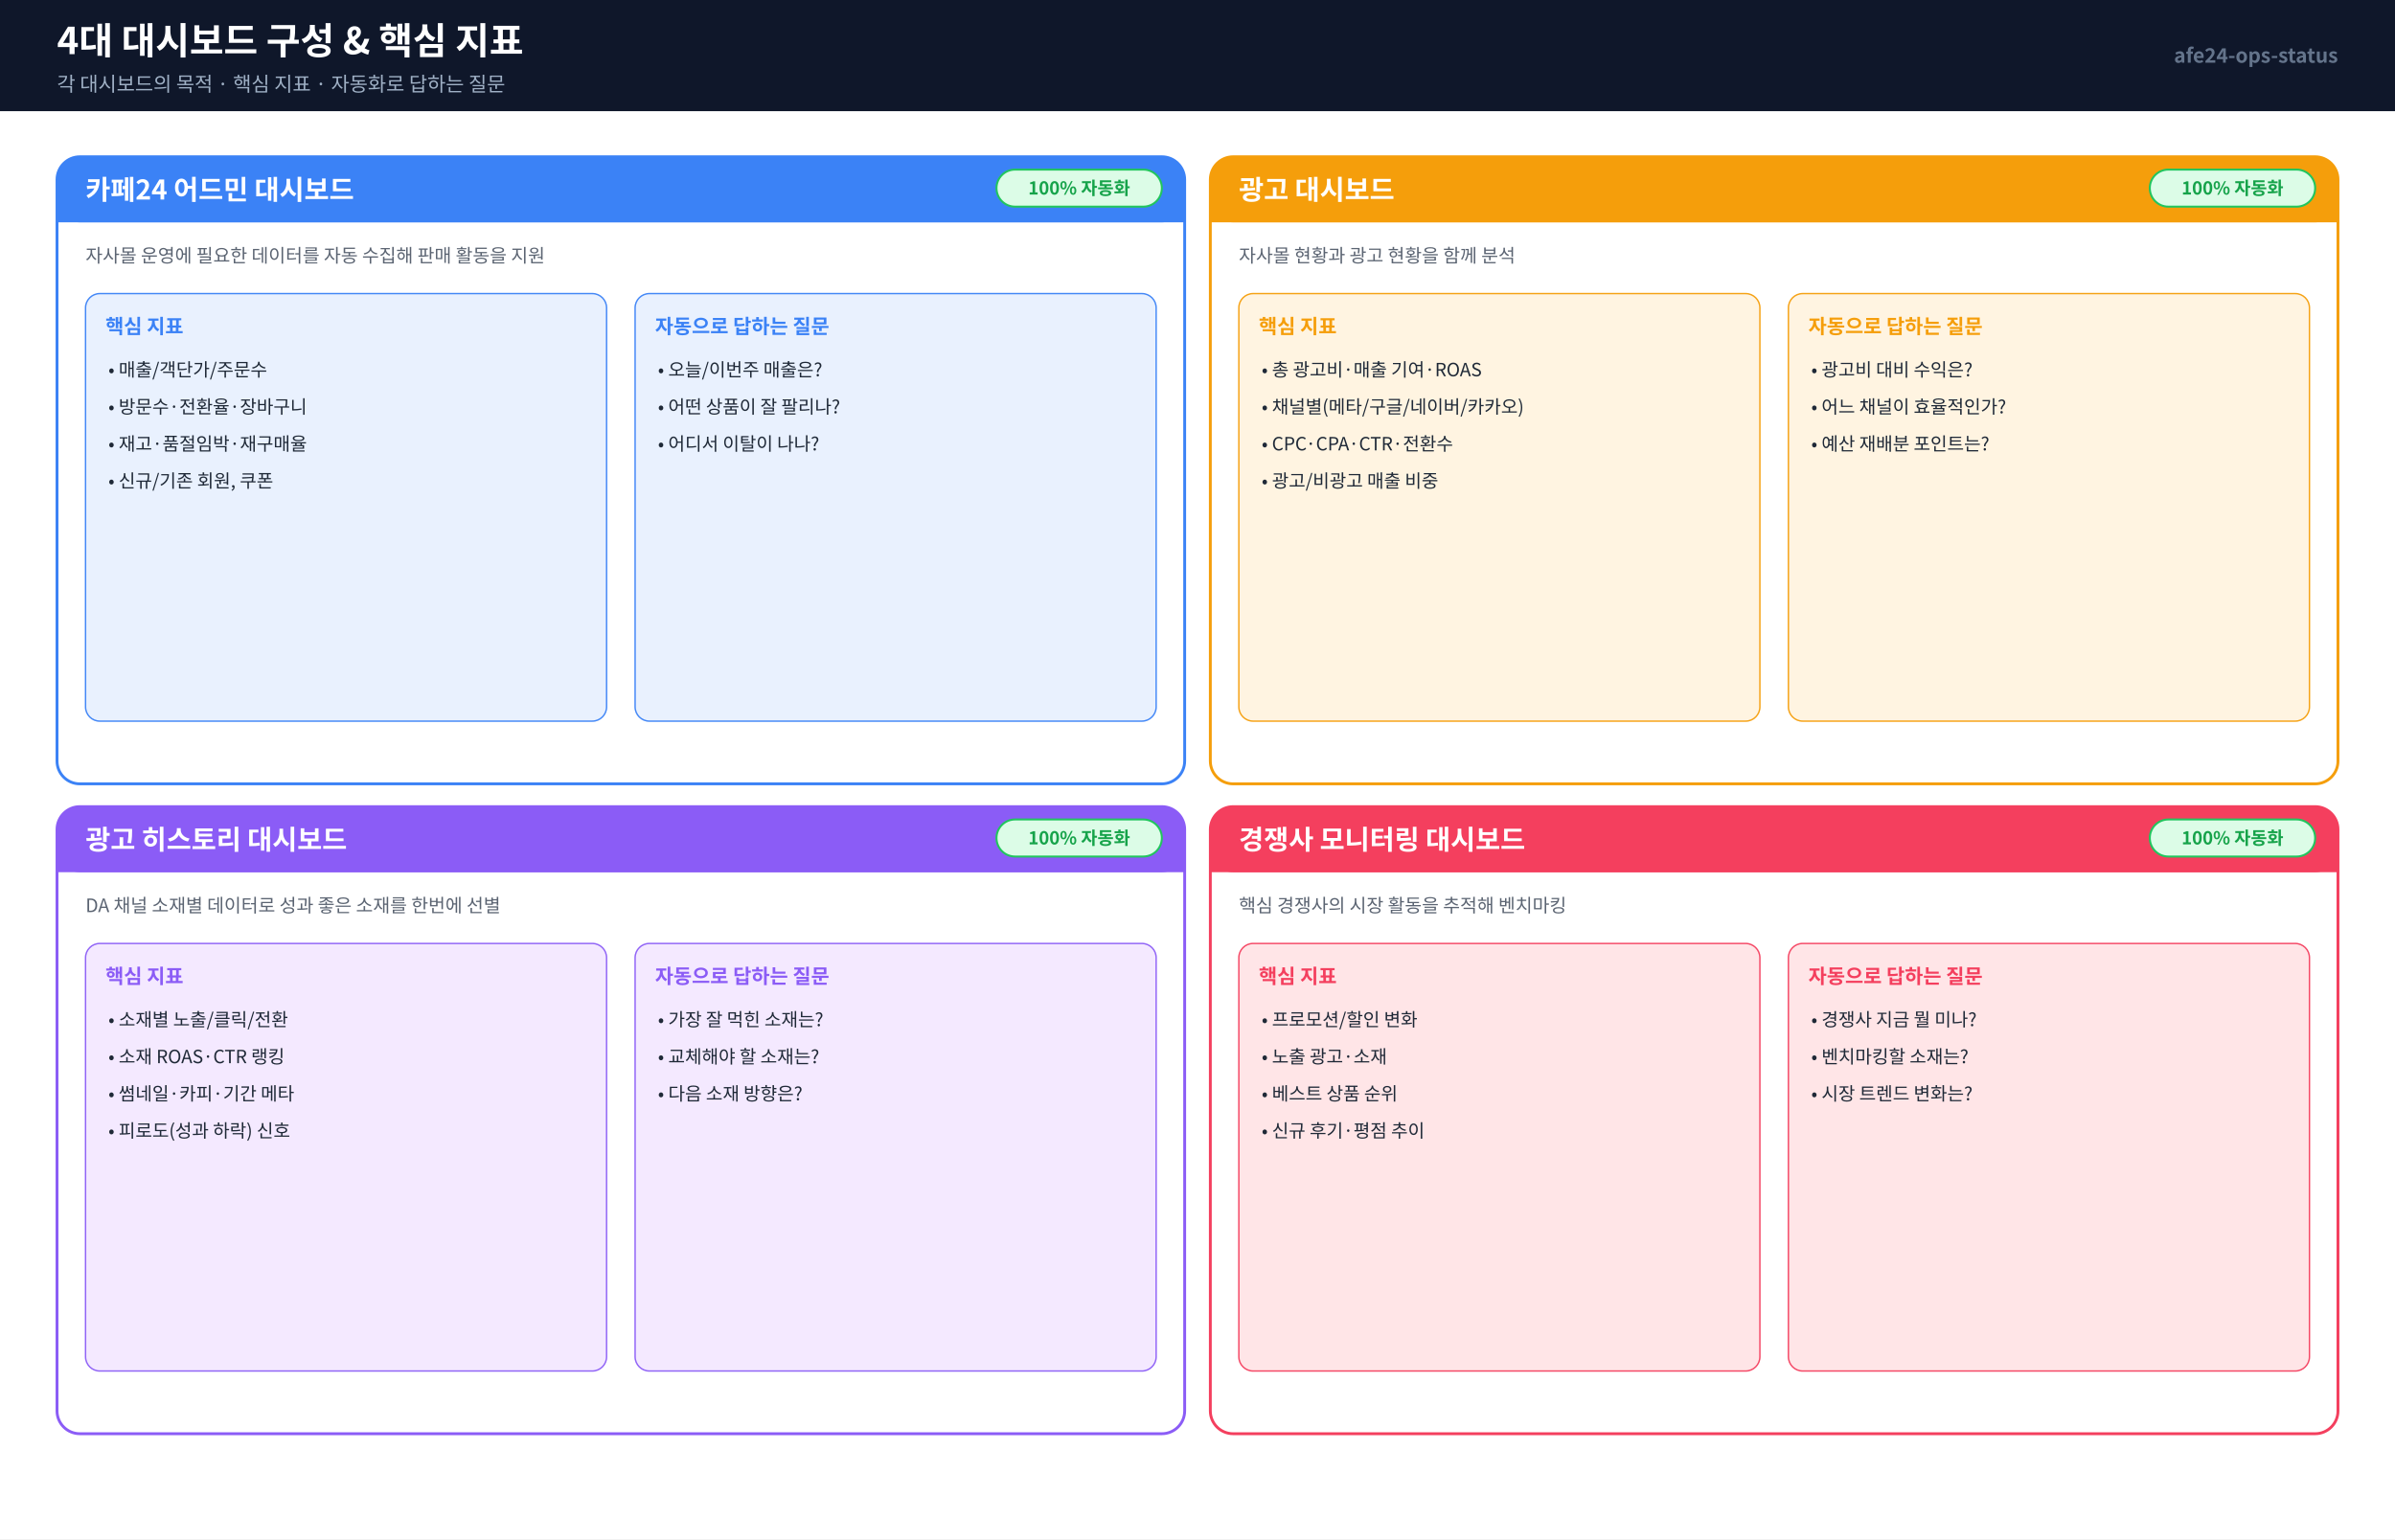
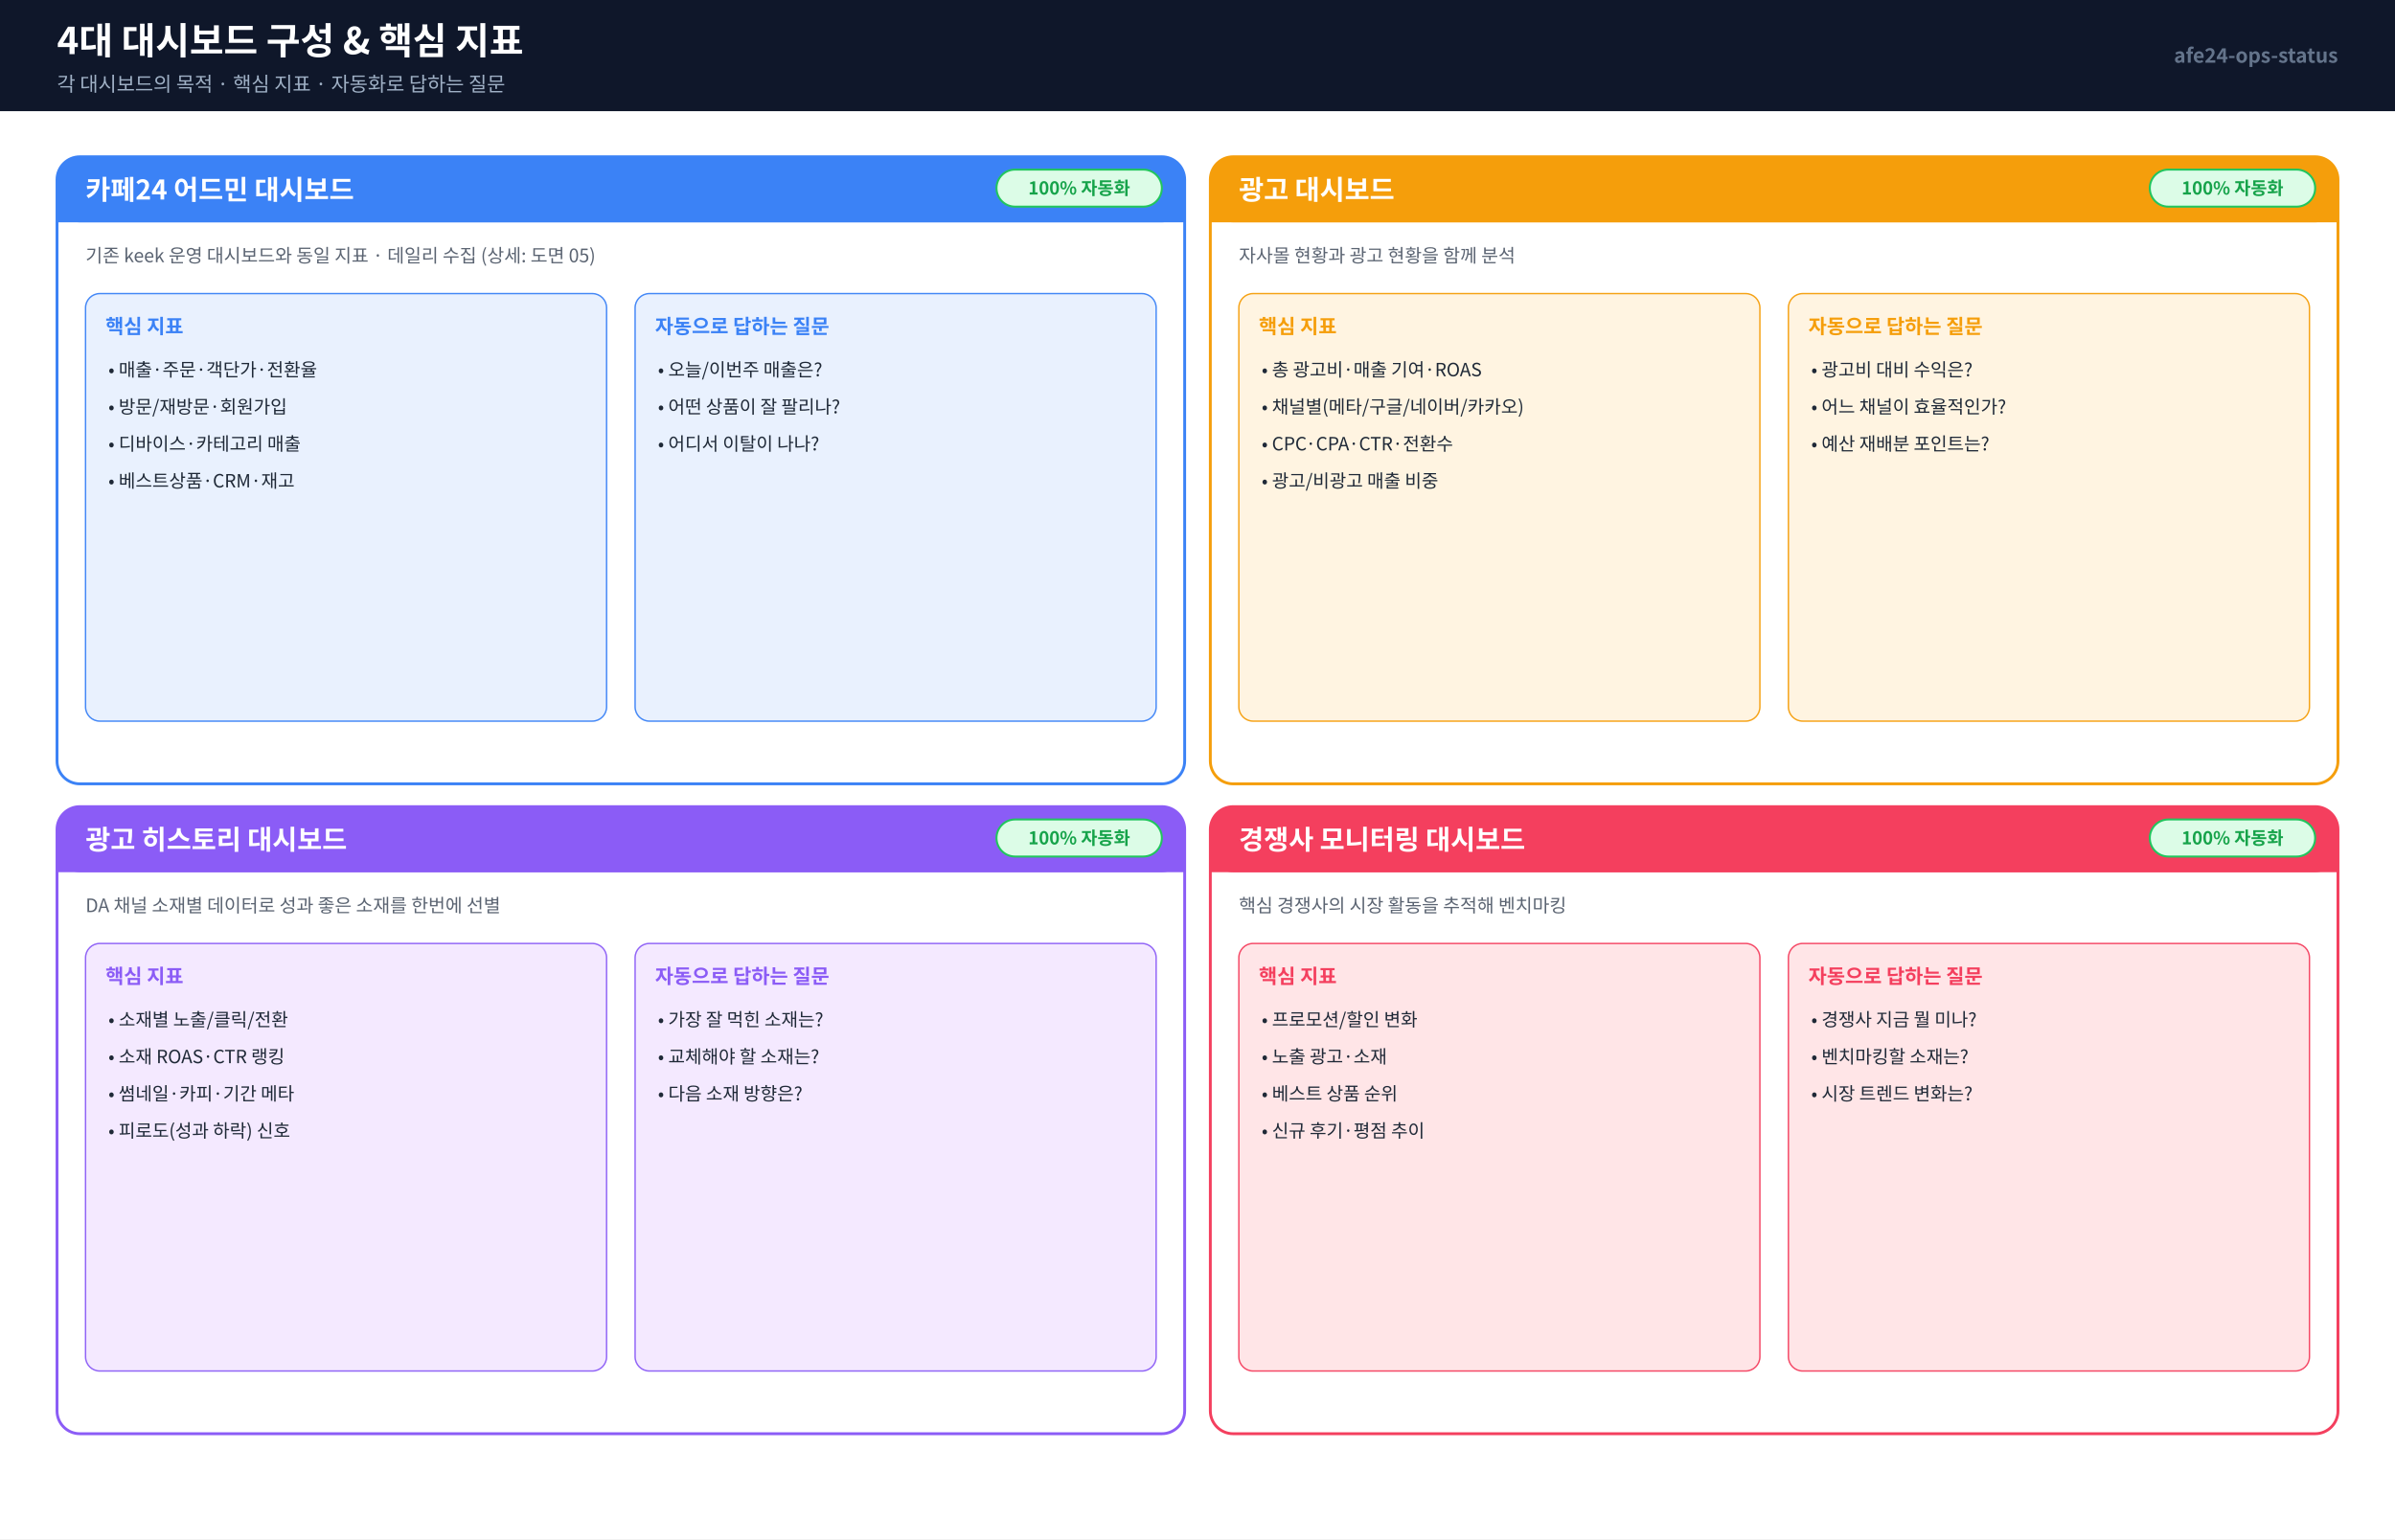
<svg xmlns="http://www.w3.org/2000/svg" width="1680" height="1080" viewBox="0 0 1680 1080">
  <defs>
    <marker id="arr" markerWidth="11" markerHeight="11" refX="8" refY="5" orient="auto" markerUnits="userSpaceOnUse">
      <path d="M0,1 L9,5 L0,9 z" fill="#94a3b8" />
    </marker>
  </defs>
  <rect x="0" y="0" width="1680" height="1080" fill="#ffffff" />
  <rect x="0" y="0" width="1680" height="78" fill="#0f172a" />
  <text x="40" y="38" font-family="Noto Sans CJK KR, Noto Sans CJK SC, sans-serif" font-size="26" fill="#ffffff" font-weight="bold" font-style="normal" text-anchor="start">4대 대시보드 구성 &amp; 핵심 지표</text>
  <text x="40" y="64" font-family="Noto Sans CJK KR, Noto Sans CJK SC, sans-serif" font-size="14" fill="#9fb0c5" font-weight="normal" font-style="normal" text-anchor="start">각 대시보드의 목적 · 핵심 지표 · 자동화로 답하는 질문</text>
  <text x="1640" y="44" font-family="Noto Sans CJK KR, Noto Sans CJK SC, sans-serif" font-size="14" fill="#64748b" font-weight="bold" font-style="normal" text-anchor="end">afe24-ops-status</text>
  <rect x="40.0" y="110" width="791.0" height="440" rx="16" fill="#ffffff" stroke="#3b82f6" stroke-width="2" />
  <rect x="40.0" y="110" width="791.0" height="46" rx="16" fill="#3b82f6" />
  <rect x="40.0" y="136" width="791.0" height="20" fill="#3b82f6" />
  <text x="60.0" y="140" font-family="Noto Sans CJK KR, Noto Sans CJK SC, sans-serif" font-size="19" fill="#ffffff" font-weight="bold" font-style="normal" text-anchor="start">카페24 어드민 대시보드</text>
  <rect x="699.0" y="119" width="116" height="26" rx="13" fill="#dcfce7" stroke="#22c55e" stroke-width="1.4" />
  <text x="757.0" y="136.5" font-family="Noto Sans CJK KR, Noto Sans CJK SC, sans-serif" font-size="12.5" fill="#16a34a" font-weight="bold" font-style="normal" text-anchor="middle">100% 자동화</text>
-   <text x="60.0" y="184" font-family="Noto Sans CJK KR, Noto Sans CJK SC, sans-serif" font-size="13" fill="#5b6472" font-weight="normal" font-style="normal" text-anchor="start">자사몰 운영에 필요한 데이터를 자동 수집해 판매 활동을 지원</text>
+   <text x="60.0" y="184" font-family="Noto Sans CJK KR, Noto Sans CJK SC, sans-serif" font-size="13" fill="#5b6472" font-weight="normal" font-style="normal" text-anchor="start">기존 keek 운영 대시보드와 동일 지표 · 데일리 수집 (상세: 도면 05)</text>
  <rect x="60.0" y="206" width="365.5" height="300" rx="10" fill="#e8f0fe" stroke="#3b82f6" stroke-width="1" opacity="0.95" />
  <text x="74.0" y="234" font-family="Noto Sans CJK KR, Noto Sans CJK SC, sans-serif" font-size="14" fill="#3b82f6" font-weight="bold" font-style="normal" text-anchor="start">핵심 지표</text>
-   <text x="76.0" y="264" font-family="Noto Sans CJK KR, Noto Sans CJK SC, sans-serif" font-size="12.8" fill="#1f2937" font-weight="normal" font-style="normal" text-anchor="start">• 매출/객단가/주문수</text>
-   <text x="76.0" y="290" font-family="Noto Sans CJK KR, Noto Sans CJK SC, sans-serif" font-size="12.8" fill="#1f2937" font-weight="normal" font-style="normal" text-anchor="start">• 방문수·전환율·장바구니</text>
-   <text x="76.0" y="316" font-family="Noto Sans CJK KR, Noto Sans CJK SC, sans-serif" font-size="12.8" fill="#1f2937" font-weight="normal" font-style="normal" text-anchor="start">• 재고·품절임박·재구매율</text>
-   <text x="76.0" y="342" font-family="Noto Sans CJK KR, Noto Sans CJK SC, sans-serif" font-size="12.8" fill="#1f2937" font-weight="normal" font-style="normal" text-anchor="start">• 신규/기존 회원, 쿠폰</text>
+   <text x="76.0" y="264" font-family="Noto Sans CJK KR, Noto Sans CJK SC, sans-serif" font-size="12.8" fill="#1f2937" font-weight="normal" font-style="normal" text-anchor="start">• 매출·주문·객단가·전환율</text>
+   <text x="76.0" y="290" font-family="Noto Sans CJK KR, Noto Sans CJK SC, sans-serif" font-size="12.8" fill="#1f2937" font-weight="normal" font-style="normal" text-anchor="start">• 방문/재방문·회원가입</text>
+   <text x="76.0" y="316" font-family="Noto Sans CJK KR, Noto Sans CJK SC, sans-serif" font-size="12.8" fill="#1f2937" font-weight="normal" font-style="normal" text-anchor="start">• 디바이스·카테고리 매출</text>
+   <text x="76.0" y="342" font-family="Noto Sans CJK KR, Noto Sans CJK SC, sans-serif" font-size="12.8" fill="#1f2937" font-weight="normal" font-style="normal" text-anchor="start">• 베스트상품·CRM·재고</text>
  <rect x="445.5" y="206" width="365.5" height="300" rx="10" fill="#e8f0fe" stroke="#3b82f6" stroke-width="1" opacity="0.95" />
  <text x="459.5" y="234" font-family="Noto Sans CJK KR, Noto Sans CJK SC, sans-serif" font-size="14" fill="#3b82f6" font-weight="bold" font-style="normal" text-anchor="start">자동으로 답하는 질문</text>
  <text x="461.5" y="264" font-family="Noto Sans CJK KR, Noto Sans CJK SC, sans-serif" font-size="12.8" fill="#1f2937" font-weight="normal" font-style="normal" text-anchor="start">• 오늘/이번주 매출은?</text>
  <text x="461.5" y="290" font-family="Noto Sans CJK KR, Noto Sans CJK SC, sans-serif" font-size="12.8" fill="#1f2937" font-weight="normal" font-style="normal" text-anchor="start">• 어떤 상품이 잘 팔리나?</text>
  <text x="461.5" y="316" font-family="Noto Sans CJK KR, Noto Sans CJK SC, sans-serif" font-size="12.8" fill="#1f2937" font-weight="normal" font-style="normal" text-anchor="start">• 어디서 이탈이 나나?</text>
  <rect x="849.0" y="110" width="791.0" height="440" rx="16" fill="#ffffff" stroke="#f59e0b" stroke-width="2" />
  <rect x="849.0" y="110" width="791.0" height="46" rx="16" fill="#f59e0b" />
  <rect x="849.0" y="136" width="791.0" height="20" fill="#f59e0b" />
  <text x="869.0" y="140" font-family="Noto Sans CJK KR, Noto Sans CJK SC, sans-serif" font-size="19" fill="#ffffff" font-weight="bold" font-style="normal" text-anchor="start">광고 대시보드</text>
  <rect x="1508.0" y="119" width="116" height="26" rx="13" fill="#dcfce7" stroke="#22c55e" stroke-width="1.4" />
  <text x="1566.0" y="136.5" font-family="Noto Sans CJK KR, Noto Sans CJK SC, sans-serif" font-size="12.5" fill="#16a34a" font-weight="bold" font-style="normal" text-anchor="middle">100% 자동화</text>
  <text x="869.0" y="184" font-family="Noto Sans CJK KR, Noto Sans CJK SC, sans-serif" font-size="13" fill="#5b6472" font-weight="normal" font-style="normal" text-anchor="start">자사몰 현황과 광고 현황을 함께 분석</text>
  <rect x="869.0" y="206" width="365.5" height="300" rx="10" fill="#fff3e0" stroke="#f59e0b" stroke-width="1" opacity="0.95" />
  <text x="883.0" y="234" font-family="Noto Sans CJK KR, Noto Sans CJK SC, sans-serif" font-size="14" fill="#f59e0b" font-weight="bold" font-style="normal" text-anchor="start">핵심 지표</text>
  <text x="885.0" y="264" font-family="Noto Sans CJK KR, Noto Sans CJK SC, sans-serif" font-size="12.8" fill="#1f2937" font-weight="normal" font-style="normal" text-anchor="start">• 총 광고비·매출 기여·ROAS</text>
  <text x="885.0" y="290" font-family="Noto Sans CJK KR, Noto Sans CJK SC, sans-serif" font-size="12.8" fill="#1f2937" font-weight="normal" font-style="normal" text-anchor="start">• 채널별(메타/구글/네이버/카카오)</text>
  <text x="885.0" y="316" font-family="Noto Sans CJK KR, Noto Sans CJK SC, sans-serif" font-size="12.8" fill="#1f2937" font-weight="normal" font-style="normal" text-anchor="start">• CPC·CPA·CTR·전환수</text>
  <text x="885.0" y="342" font-family="Noto Sans CJK KR, Noto Sans CJK SC, sans-serif" font-size="12.8" fill="#1f2937" font-weight="normal" font-style="normal" text-anchor="start">• 광고/비광고 매출 비중</text>
  <rect x="1254.5" y="206" width="365.5" height="300" rx="10" fill="#fff3e0" stroke="#f59e0b" stroke-width="1" opacity="0.95" />
  <text x="1268.5" y="234" font-family="Noto Sans CJK KR, Noto Sans CJK SC, sans-serif" font-size="14" fill="#f59e0b" font-weight="bold" font-style="normal" text-anchor="start">자동으로 답하는 질문</text>
  <text x="1270.5" y="264" font-family="Noto Sans CJK KR, Noto Sans CJK SC, sans-serif" font-size="12.8" fill="#1f2937" font-weight="normal" font-style="normal" text-anchor="start">• 광고비 대비 수익은?</text>
  <text x="1270.5" y="290" font-family="Noto Sans CJK KR, Noto Sans CJK SC, sans-serif" font-size="12.8" fill="#1f2937" font-weight="normal" font-style="normal" text-anchor="start">• 어느 채널이 효율적인가?</text>
  <text x="1270.5" y="316" font-family="Noto Sans CJK KR, Noto Sans CJK SC, sans-serif" font-size="12.8" fill="#1f2937" font-weight="normal" font-style="normal" text-anchor="start">• 예산 재배분 포인트는?</text>
  <rect x="40.0" y="566" width="791.0" height="440" rx="16" fill="#ffffff" stroke="#8b5cf6" stroke-width="2" />
  <rect x="40.0" y="566" width="791.0" height="46" rx="16" fill="#8b5cf6" />
  <rect x="40.0" y="592" width="791.0" height="20" fill="#8b5cf6" />
  <text x="60.0" y="596" font-family="Noto Sans CJK KR, Noto Sans CJK SC, sans-serif" font-size="19" fill="#ffffff" font-weight="bold" font-style="normal" text-anchor="start">광고 히스토리 대시보드</text>
  <rect x="699.0" y="575" width="116" height="26" rx="13" fill="#dcfce7" stroke="#22c55e" stroke-width="1.4" />
  <text x="757.0" y="592.5" font-family="Noto Sans CJK KR, Noto Sans CJK SC, sans-serif" font-size="12.5" fill="#16a34a" font-weight="bold" font-style="normal" text-anchor="middle">100% 자동화</text>
  <text x="60.0" y="640" font-family="Noto Sans CJK KR, Noto Sans CJK SC, sans-serif" font-size="13" fill="#5b6472" font-weight="normal" font-style="normal" text-anchor="start">DA 채널 소재별 데이터로 성과 좋은 소재를 한번에 선별</text>
  <rect x="60.0" y="662" width="365.5" height="300" rx="10" fill="#f3e8ff" stroke="#8b5cf6" stroke-width="1" opacity="0.95" />
  <text x="74.0" y="690" font-family="Noto Sans CJK KR, Noto Sans CJK SC, sans-serif" font-size="14" fill="#8b5cf6" font-weight="bold" font-style="normal" text-anchor="start">핵심 지표</text>
  <text x="76.0" y="720" font-family="Noto Sans CJK KR, Noto Sans CJK SC, sans-serif" font-size="12.8" fill="#1f2937" font-weight="normal" font-style="normal" text-anchor="start">• 소재별 노출/클릭/전환</text>
  <text x="76.0" y="746" font-family="Noto Sans CJK KR, Noto Sans CJK SC, sans-serif" font-size="12.8" fill="#1f2937" font-weight="normal" font-style="normal" text-anchor="start">• 소재 ROAS·CTR 랭킹</text>
  <text x="76.0" y="772" font-family="Noto Sans CJK KR, Noto Sans CJK SC, sans-serif" font-size="12.8" fill="#1f2937" font-weight="normal" font-style="normal" text-anchor="start">• 썸네일·카피·기간 메타</text>
  <text x="76.0" y="798" font-family="Noto Sans CJK KR, Noto Sans CJK SC, sans-serif" font-size="12.8" fill="#1f2937" font-weight="normal" font-style="normal" text-anchor="start">• 피로도(성과 하락) 신호</text>
  <rect x="445.5" y="662" width="365.5" height="300" rx="10" fill="#f3e8ff" stroke="#8b5cf6" stroke-width="1" opacity="0.95" />
  <text x="459.5" y="690" font-family="Noto Sans CJK KR, Noto Sans CJK SC, sans-serif" font-size="14" fill="#8b5cf6" font-weight="bold" font-style="normal" text-anchor="start">자동으로 답하는 질문</text>
  <text x="461.5" y="720" font-family="Noto Sans CJK KR, Noto Sans CJK SC, sans-serif" font-size="12.8" fill="#1f2937" font-weight="normal" font-style="normal" text-anchor="start">• 가장 잘 먹힌 소재는?</text>
  <text x="461.5" y="746" font-family="Noto Sans CJK KR, Noto Sans CJK SC, sans-serif" font-size="12.8" fill="#1f2937" font-weight="normal" font-style="normal" text-anchor="start">• 교체해야 할 소재는?</text>
  <text x="461.5" y="772" font-family="Noto Sans CJK KR, Noto Sans CJK SC, sans-serif" font-size="12.8" fill="#1f2937" font-weight="normal" font-style="normal" text-anchor="start">• 다음 소재 방향은?</text>
  <rect x="849.0" y="566" width="791.0" height="440" rx="16" fill="#ffffff" stroke="#f43f5e" stroke-width="2" />
  <rect x="849.0" y="566" width="791.0" height="46" rx="16" fill="#f43f5e" />
  <rect x="849.0" y="592" width="791.0" height="20" fill="#f43f5e" />
  <text x="869.0" y="596" font-family="Noto Sans CJK KR, Noto Sans CJK SC, sans-serif" font-size="19" fill="#ffffff" font-weight="bold" font-style="normal" text-anchor="start">경쟁사 모니터링 대시보드</text>
  <rect x="1508.0" y="575" width="116" height="26" rx="13" fill="#dcfce7" stroke="#22c55e" stroke-width="1.4" />
  <text x="1566.0" y="592.5" font-family="Noto Sans CJK KR, Noto Sans CJK SC, sans-serif" font-size="12.5" fill="#16a34a" font-weight="bold" font-style="normal" text-anchor="middle">100% 자동화</text>
  <text x="869.0" y="640" font-family="Noto Sans CJK KR, Noto Sans CJK SC, sans-serif" font-size="13" fill="#5b6472" font-weight="normal" font-style="normal" text-anchor="start">핵심 경쟁사의 시장 활동을 추적해 벤치마킹</text>
  <rect x="869.0" y="662" width="365.5" height="300" rx="10" fill="#ffe4e6" stroke="#f43f5e" stroke-width="1" opacity="0.95" />
  <text x="883.0" y="690" font-family="Noto Sans CJK KR, Noto Sans CJK SC, sans-serif" font-size="14" fill="#f43f5e" font-weight="bold" font-style="normal" text-anchor="start">핵심 지표</text>
  <text x="885.0" y="720" font-family="Noto Sans CJK KR, Noto Sans CJK SC, sans-serif" font-size="12.8" fill="#1f2937" font-weight="normal" font-style="normal" text-anchor="start">• 프로모션/할인 변화</text>
  <text x="885.0" y="746" font-family="Noto Sans CJK KR, Noto Sans CJK SC, sans-serif" font-size="12.8" fill="#1f2937" font-weight="normal" font-style="normal" text-anchor="start">• 노출 광고·소재</text>
  <text x="885.0" y="772" font-family="Noto Sans CJK KR, Noto Sans CJK SC, sans-serif" font-size="12.8" fill="#1f2937" font-weight="normal" font-style="normal" text-anchor="start">• 베스트 상품 순위</text>
  <text x="885.0" y="798" font-family="Noto Sans CJK KR, Noto Sans CJK SC, sans-serif" font-size="12.8" fill="#1f2937" font-weight="normal" font-style="normal" text-anchor="start">• 신규 후기·평점 추이</text>
  <rect x="1254.5" y="662" width="365.5" height="300" rx="10" fill="#ffe4e6" stroke="#f43f5e" stroke-width="1" opacity="0.95" />
  <text x="1268.5" y="690" font-family="Noto Sans CJK KR, Noto Sans CJK SC, sans-serif" font-size="14" fill="#f43f5e" font-weight="bold" font-style="normal" text-anchor="start">자동으로 답하는 질문</text>
  <text x="1270.5" y="720" font-family="Noto Sans CJK KR, Noto Sans CJK SC, sans-serif" font-size="12.8" fill="#1f2937" font-weight="normal" font-style="normal" text-anchor="start">• 경쟁사 지금 뭘 미나?</text>
  <text x="1270.5" y="746" font-family="Noto Sans CJK KR, Noto Sans CJK SC, sans-serif" font-size="12.8" fill="#1f2937" font-weight="normal" font-style="normal" text-anchor="start">• 벤치마킹할 소재는?</text>
  <text x="1270.5" y="772" font-family="Noto Sans CJK KR, Noto Sans CJK SC, sans-serif" font-size="12.8" fill="#1f2937" font-weight="normal" font-style="normal" text-anchor="start">• 시장 트렌드 변화는?</text>
</svg>
